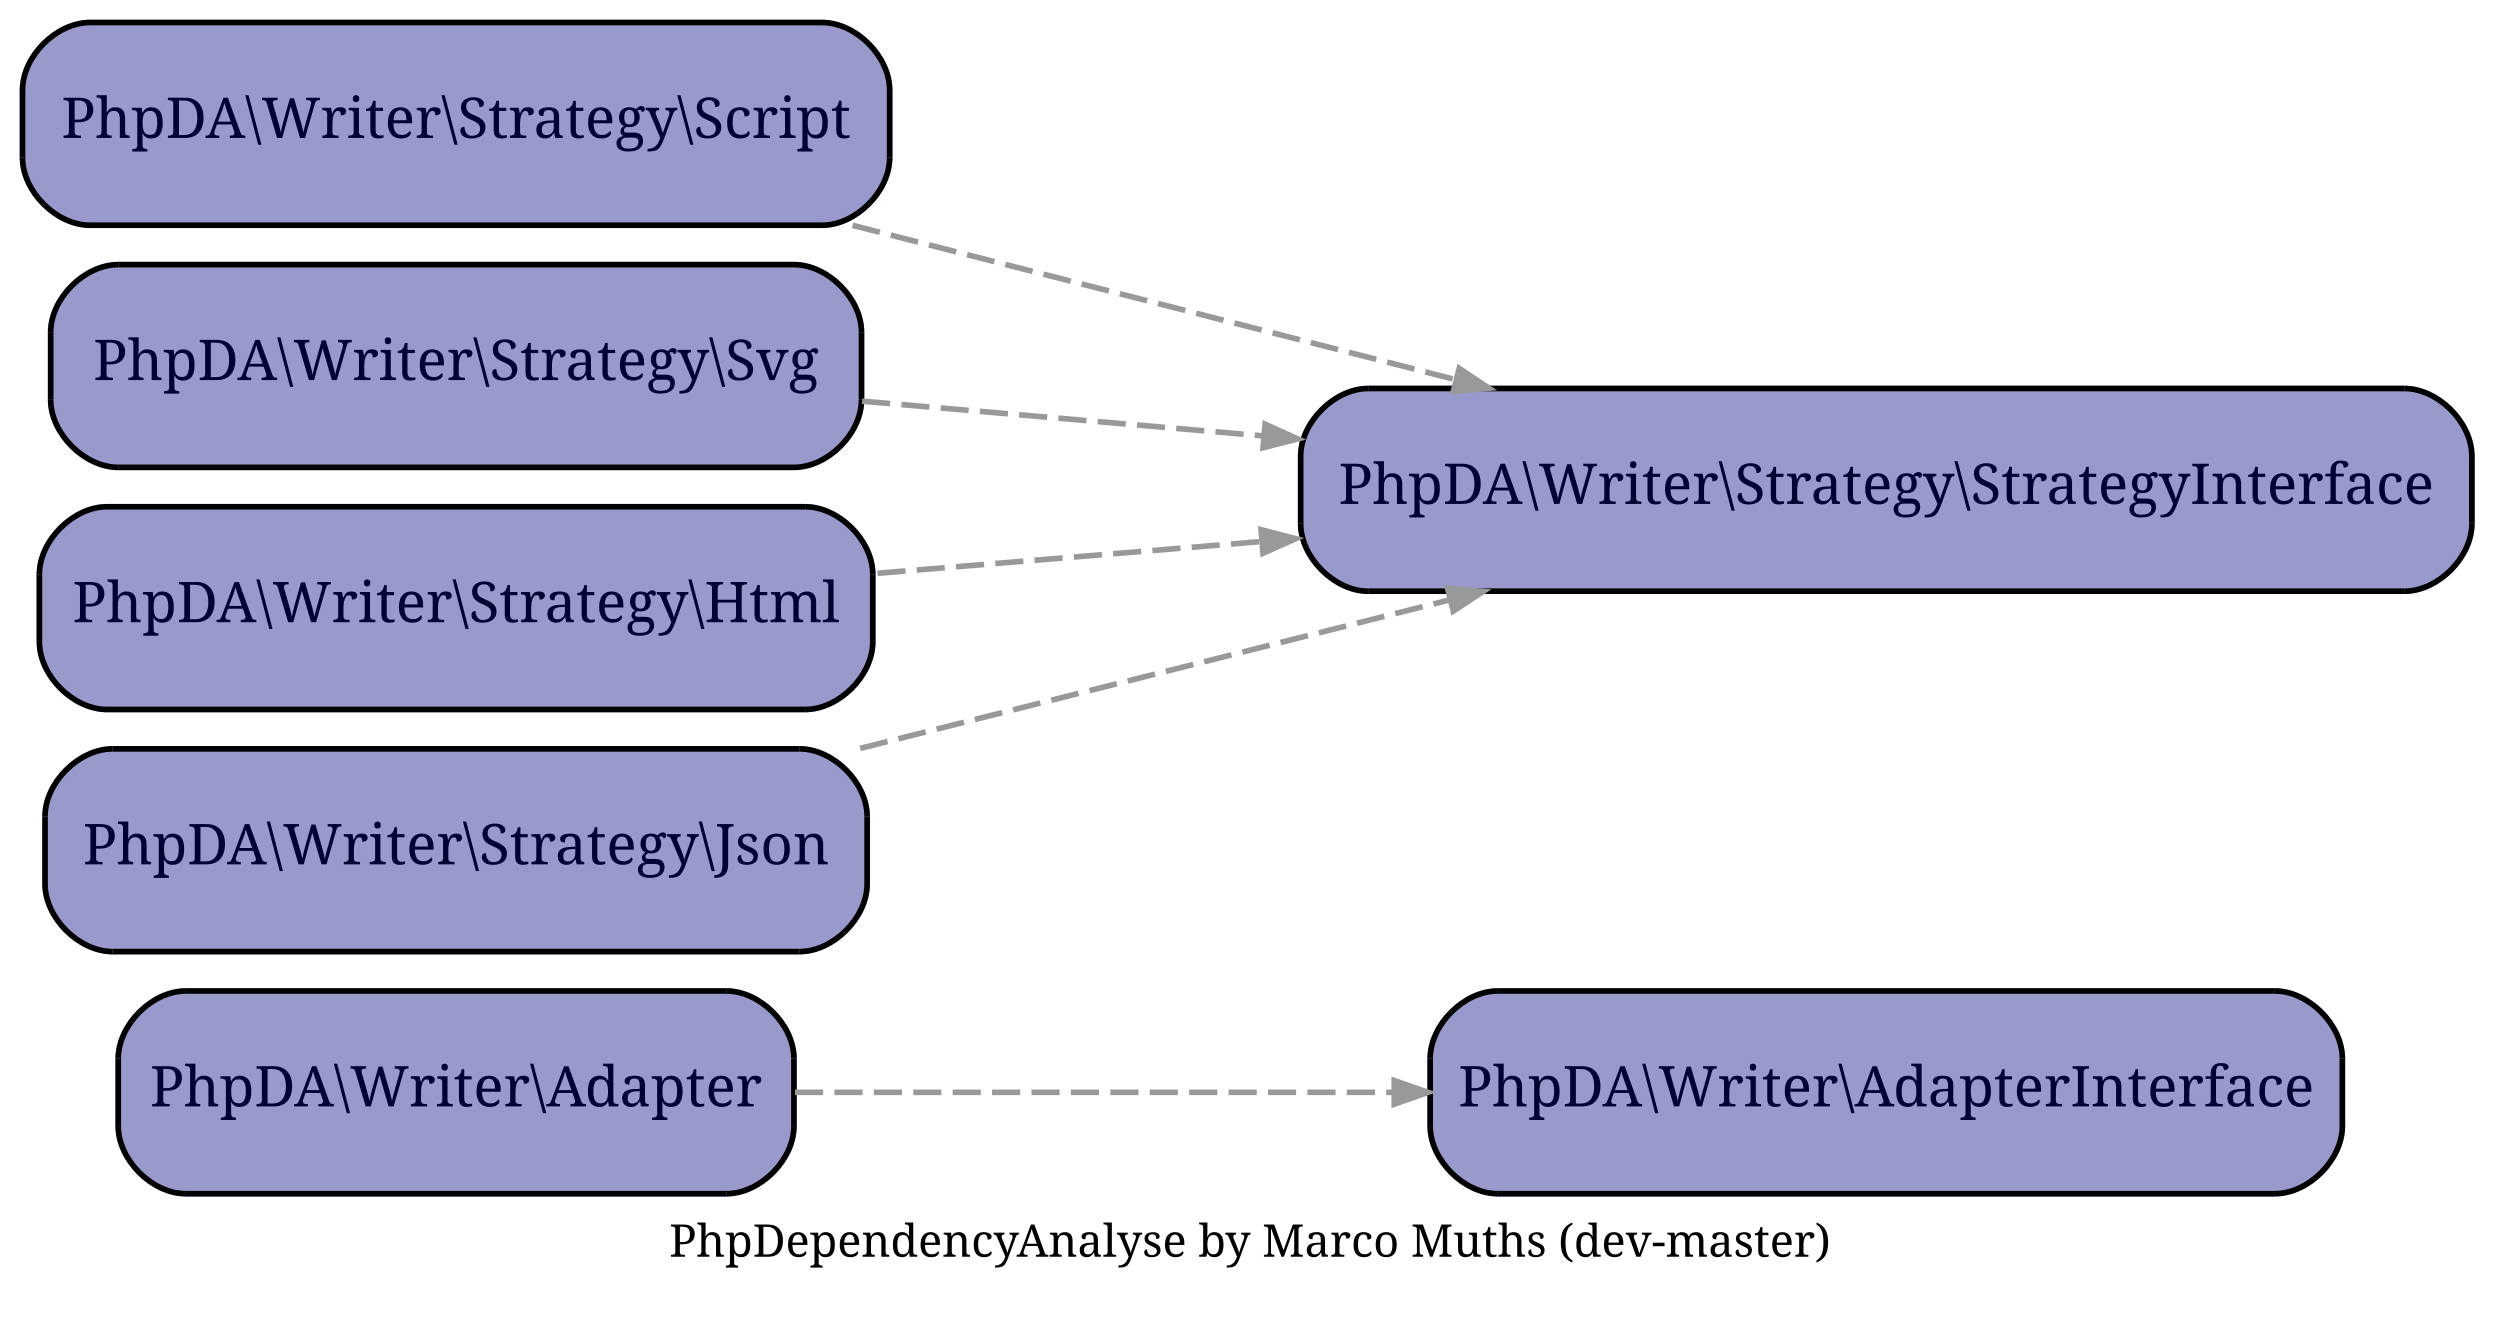
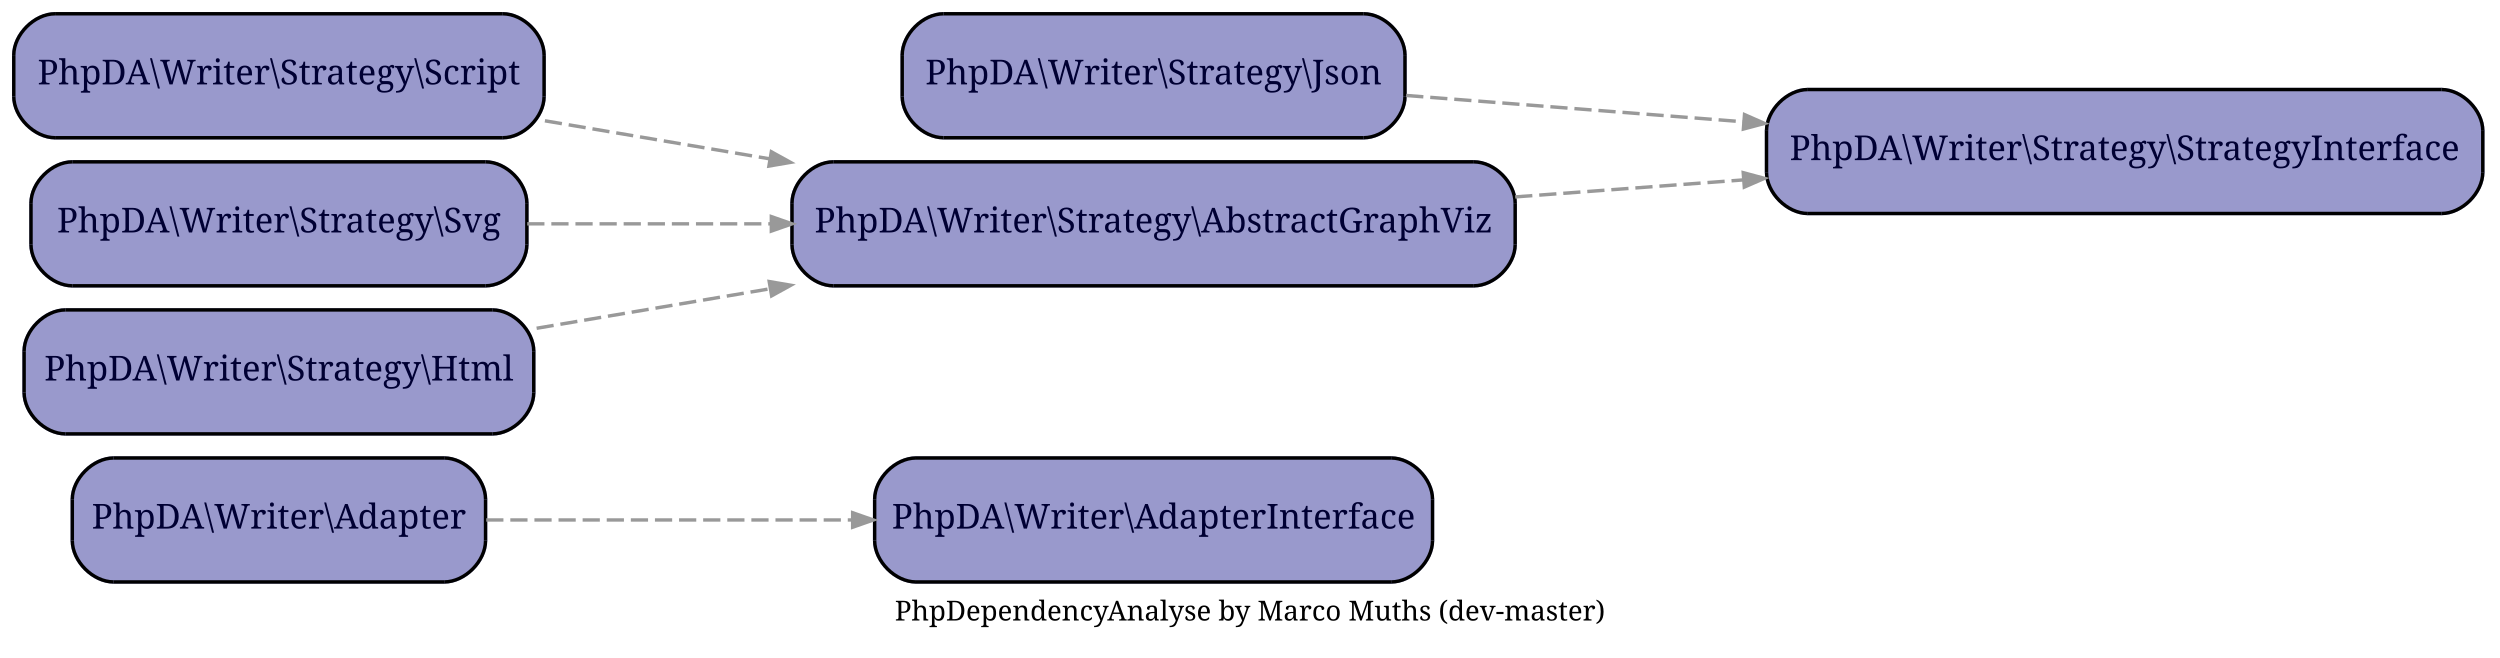
- <svg xmlns="http://www.w3.org/2000/svg" width="444pt" height="234pt" viewBox="0.00 0.00 444.00 234.00">
-   <g id="graph1" class="graph" transform="scale(1 1) rotate(0) translate(4 230)">
-     <polygon fill="white" stroke="white" points="-4,5 -4,-230 441,-230 441,5 -4,5" />
-     <text text-anchor="middle" x="218" y="-6.8" font-family="Times Roman,serif" font-size="8.00">PhpDependencyAnalyse by Marco Muths (dev-master)</text>
+ <svg xmlns="http://www.w3.org/2000/svg" width="726pt" height="191pt" viewBox="0.00 0.00 726.00 191.00">
+   <g id="graph1" class="graph" transform="scale(1 1) rotate(0) translate(4 187)">
+     <polygon fill="white" stroke="white" points="-4,5 -4,-187 723,-187 723,5 -4,5" />
+     <text text-anchor="middle" x="359" y="-6.8" font-family="Times Roman,serif" font-size="8.00">PhpDependencyAnalyse by Marco Muths (dev-master)</text>
    <g id="node1" class="node">
      <polygon fill="#9999cc" stroke="#9999cc" points="400,-54 262,-54 250,-42 250,-30 262,-18 400,-18 412,-30 412,-42 400,-54" />
      <path fill="#9999cc" stroke="#9999cc" d="M262,-54C256,-54 250,-48 250,-42" />
      <path fill="#9999cc" stroke="#9999cc" d="M250,-30C250,-24 256,-18 262,-18" />
      <path fill="#9999cc" stroke="#9999cc" d="M400,-18C406,-18 412,-24 412,-30" />
      <path fill="#9999cc" stroke="#9999cc" d="M412,-42C412,-48 406,-54 400,-54" />
      <polyline fill="none" stroke="black" points="400,-54 262,-54 " />
      <path fill="none" stroke="black" d="M262,-54C256,-54 250,-48 250,-42" />
      <polyline fill="none" stroke="black" points="250,-42 250,-30 " />
      <path fill="none" stroke="black" d="M250,-30C250,-24 256,-18 262,-18" />
      <polyline fill="none" stroke="black" points="262,-18 400,-18 " />
      <path fill="none" stroke="black" d="M400,-18C406,-18 412,-24 412,-30" />
      <polyline fill="none" stroke="black" points="412,-30 412,-42 " />
      <path fill="none" stroke="black" d="M412,-42C412,-48 406,-54 400,-54" />
      <text text-anchor="middle" x="331" y="-33.5" font-family="Times Roman,serif" font-size="10.00" fill="#000033">PhpDA\Writer\AdapterInterface</text>
    </g>
    <g id="node2" class="node">
      <polygon fill="#9999cc" stroke="#9999cc" points="125,-54 29,-54 17,-42 17,-30 29,-18 125,-18 137,-30 137,-42 125,-54" />
      <path fill="#9999cc" stroke="#9999cc" d="M29,-54C23,-54 17,-48 17,-42" />
      <path fill="#9999cc" stroke="#9999cc" d="M17,-30C17,-24 23,-18 29,-18" />
      <path fill="#9999cc" stroke="#9999cc" d="M125,-18C131,-18 137,-24 137,-30" />
      <path fill="#9999cc" stroke="#9999cc" d="M137,-42C137,-48 131,-54 125,-54" />
      <polyline fill="none" stroke="black" points="125,-54 29,-54 " />
      <path fill="none" stroke="black" d="M29,-54C23,-54 17,-48 17,-42" />
      <polyline fill="none" stroke="black" points="17,-42 17,-30 " />
      <path fill="none" stroke="black" d="M17,-30C17,-24 23,-18 29,-18" />
      <polyline fill="none" stroke="black" points="29,-18 125,-18 " />
      <path fill="none" stroke="black" d="M125,-18C131,-18 137,-24 137,-30" />
      <polyline fill="none" stroke="black" points="137,-30 137,-42 " />
      <path fill="none" stroke="black" d="M137,-42C137,-48 131,-54 125,-54" />
      <text text-anchor="middle" x="77" y="-33.5" font-family="Times Roman,serif" font-size="10.00" fill="#000033">PhpDA\Writer\Adapter</text>
    </g>
    <g id="edge2" class="edge">
      <path fill="none" stroke="#999999" stroke-dasharray="5,2" d="M137.194,-36C168.952,-36 208.501,-36 243.575,-36" />
      <polygon fill="#999999" stroke="#999999" points="243.615,-38.1 249.615,-36 243.615,-33.9 243.615,-38.1" />
    </g>
    <g id="node3" class="node">
-       <polygon fill="#9999cc" stroke="#9999cc" points="142,-226 12,-226 5.68434e-14,-214 2.84217e-14,-202 12,-190 142,-190 154,-202 154,-214 142,-226" />
-       <path fill="#9999cc" stroke="#9999cc" d="M12,-226C6,-226 7.10543e-14,-220 5.68434e-14,-214" />
-       <path fill="#9999cc" stroke="#9999cc" d="M2.84217e-14,-202C1.42109e-14,-196 6,-190 12,-190" />
-       <path fill="#9999cc" stroke="#9999cc" d="M142,-190C148,-190 154,-196 154,-202" />
-       <path fill="#9999cc" stroke="#9999cc" d="M154,-214C154,-220 148,-226 142,-226" />
-       <polyline fill="none" stroke="black" points="142,-226 12,-226 " />
-       <path fill="none" stroke="black" d="M12,-226C6,-226 7.10543e-14,-220 5.68434e-14,-214" />
-       <polyline fill="none" stroke="black" points="5.68434e-14,-214 2.84217e-14,-202 " />
-       <path fill="none" stroke="black" d="M2.84217e-14,-202C1.42109e-14,-196 6,-190 12,-190" />
-       <polyline fill="none" stroke="black" points="12,-190 142,-190 " />
-       <path fill="none" stroke="black" d="M142,-190C148,-190 154,-196 154,-202" />
-       <polyline fill="none" stroke="black" points="154,-202 154,-214 " />
-       <path fill="none" stroke="black" d="M154,-214C154,-220 148,-226 142,-226" />
-       <text text-anchor="middle" x="77" y="-205.5" font-family="Times Roman,serif" font-size="10.00" fill="#000033">PhpDA\Writer\Strategy\Script</text>
+       <polygon fill="#9999cc" stroke="#9999cc" points="424,-140 238,-140 226,-128 226,-116 238,-104 424,-104 436,-116 436,-128 424,-140" />
+       <path fill="#9999cc" stroke="#9999cc" d="M238,-140C232,-140 226,-134 226,-128" />
+       <path fill="#9999cc" stroke="#9999cc" d="M226,-116C226,-110 232,-104 238,-104" />
+       <path fill="#9999cc" stroke="#9999cc" d="M424,-104C430,-104 436,-110 436,-116" />
+       <path fill="#9999cc" stroke="#9999cc" d="M436,-128C436,-134 430,-140 424,-140" />
+       <polyline fill="none" stroke="black" points="424,-140 238,-140 " />
+       <path fill="none" stroke="black" d="M238,-140C232,-140 226,-134 226,-128" />
+       <polyline fill="none" stroke="black" points="226,-128 226,-116 " />
+       <path fill="none" stroke="black" d="M226,-116C226,-110 232,-104 238,-104" />
+       <polyline fill="none" stroke="black" points="238,-104 424,-104 " />
+       <path fill="none" stroke="black" d="M424,-104C430,-104 436,-110 436,-116" />
+       <polyline fill="none" stroke="black" points="436,-116 436,-128 " />
+       <path fill="none" stroke="black" d="M436,-128C436,-134 430,-140 424,-140" />
+       <text text-anchor="middle" x="331" y="-119.5" font-family="Times Roman,serif" font-size="10.00" fill="#000033">PhpDA\Writer\Strategy\AbstractGraphViz</text>
    </g>
    <g id="node4" class="node">
-       <polygon fill="#9999cc" stroke="#9999cc" points="423,-161 239,-161 227,-149 227,-137 239,-125 423,-125 435,-137 435,-149 423,-161" />
-       <path fill="#9999cc" stroke="#9999cc" d="M239,-161C233,-161 227,-155 227,-149" />
-       <path fill="#9999cc" stroke="#9999cc" d="M227,-137C227,-131 233,-125 239,-125" />
-       <path fill="#9999cc" stroke="#9999cc" d="M423,-125C429,-125 435,-131 435,-137" />
-       <path fill="#9999cc" stroke="#9999cc" d="M435,-149C435,-155 429,-161 423,-161" />
-       <polyline fill="none" stroke="black" points="423,-161 239,-161 " />
-       <path fill="none" stroke="black" d="M239,-161C233,-161 227,-155 227,-149" />
-       <polyline fill="none" stroke="black" points="227,-149 227,-137 " />
-       <path fill="none" stroke="black" d="M227,-137C227,-131 233,-125 239,-125" />
-       <polyline fill="none" stroke="black" points="239,-125 423,-125 " />
-       <path fill="none" stroke="black" d="M423,-125C429,-125 435,-131 435,-137" />
-       <polyline fill="none" stroke="black" points="435,-137 435,-149 " />
-       <path fill="none" stroke="black" d="M435,-149C435,-155 429,-161 423,-161" />
-       <text text-anchor="middle" x="331" y="-140.5" font-family="Times Roman,serif" font-size="10.00" fill="#000033">PhpDA\Writer\Strategy\StrategyInterface</text>
+       <polygon fill="#9999cc" stroke="#9999cc" points="705,-161 521,-161 509,-149 509,-137 521,-125 705,-125 717,-137 717,-149 705,-161" />
+       <path fill="#9999cc" stroke="#9999cc" d="M521,-161C515,-161 509,-155 509,-149" />
+       <path fill="#9999cc" stroke="#9999cc" d="M509,-137C509,-131 515,-125 521,-125" />
+       <path fill="#9999cc" stroke="#9999cc" d="M705,-125C711,-125 717,-131 717,-137" />
+       <path fill="#9999cc" stroke="#9999cc" d="M717,-149C717,-155 711,-161 705,-161" />
+       <polyline fill="none" stroke="black" points="705,-161 521,-161 " />
+       <path fill="none" stroke="black" d="M521,-161C515,-161 509,-155 509,-149" />
+       <polyline fill="none" stroke="black" points="509,-149 509,-137 " />
+       <path fill="none" stroke="black" d="M509,-137C509,-131 515,-125 521,-125" />
+       <polyline fill="none" stroke="black" points="521,-125 705,-125 " />
+       <path fill="none" stroke="black" d="M705,-125C711,-125 717,-131 717,-137" />
+       <polyline fill="none" stroke="black" points="717,-137 717,-149 " />
+       <path fill="none" stroke="black" d="M717,-149C717,-155 711,-161 705,-161" />
+       <text text-anchor="middle" x="613" y="-140.5" font-family="Times Roman,serif" font-size="10.00" fill="#000033">PhpDA\Writer\Strategy\StrategyInterface</text>
    </g>
    <g id="edge4" class="edge">
-       <path fill="none" stroke="#999999" stroke-dasharray="5,2" d="M147.416,-189.98C180.725,-181.456 220.561,-171.262 254.6,-162.551" />
-       <polygon fill="#999999" stroke="#999999" points="255.155,-164.577 260.447,-161.055 254.114,-160.508 255.155,-164.577" />
+       <path fill="none" stroke="#999999" stroke-dasharray="5,2" d="M436.006,-129.82C457.62,-131.429 480.443,-133.129 502.253,-134.753" />
+       <polygon fill="#999999" stroke="#999999" points="502.236,-136.857 508.376,-135.209 502.548,-132.669 502.236,-136.857" />
    </g>
    <g id="node5" class="node">
-       <polygon fill="#9999cc" stroke="#9999cc" points="137,-183 17,-183 5,-171 5,-159 17,-147 137,-147 149,-159 149,-171 137,-183" />
-       <path fill="#9999cc" stroke="#9999cc" d="M17,-183C11,-183 5,-177 5,-171" />
-       <path fill="#9999cc" stroke="#9999cc" d="M5,-159C5,-153 11,-147 17,-147" />
-       <path fill="#9999cc" stroke="#9999cc" d="M137,-147C143,-147 149,-153 149,-159" />
-       <path fill="#9999cc" stroke="#9999cc" d="M149,-171C149,-177 143,-183 137,-183" />
-       <polyline fill="none" stroke="black" points="137,-183 17,-183 " />
-       <path fill="none" stroke="black" d="M17,-183C11,-183 5,-177 5,-171" />
-       <polyline fill="none" stroke="black" points="5,-171 5,-159 " />
-       <path fill="none" stroke="black" d="M5,-159C5,-153 11,-147 17,-147" />
-       <polyline fill="none" stroke="black" points="17,-147 137,-147 " />
-       <path fill="none" stroke="black" d="M137,-147C143,-147 149,-153 149,-159" />
-       <polyline fill="none" stroke="black" points="149,-159 149,-171 " />
-       <path fill="none" stroke="black" d="M149,-171C149,-177 143,-183 137,-183" />
-       <text text-anchor="middle" x="77" y="-162.5" font-family="Times Roman,serif" font-size="10.00" fill="#000033">PhpDA\Writer\Strategy\Svg</text>
+       <polygon fill="#9999cc" stroke="#9999cc" points="142,-183 12,-183 5.68434e-14,-171 2.84217e-14,-159 12,-147 142,-147 154,-159 154,-171 142,-183" />
+       <path fill="#9999cc" stroke="#9999cc" d="M12,-183C6,-183 7.10543e-14,-177 5.68434e-14,-171" />
+       <path fill="#9999cc" stroke="#9999cc" d="M2.84217e-14,-159C1.42109e-14,-153 6,-147 12,-147" />
+       <path fill="#9999cc" stroke="#9999cc" d="M142,-147C148,-147 154,-153 154,-159" />
+       <path fill="#9999cc" stroke="#9999cc" d="M154,-171C154,-177 148,-183 142,-183" />
+       <polyline fill="none" stroke="black" points="142,-183 12,-183 " />
+       <path fill="none" stroke="black" d="M12,-183C6,-183 7.10543e-14,-177 5.68434e-14,-171" />
+       <polyline fill="none" stroke="black" points="5.68434e-14,-171 2.84217e-14,-159 " />
+       <path fill="none" stroke="black" d="M2.84217e-14,-159C1.42109e-14,-153 6,-147 12,-147" />
+       <polyline fill="none" stroke="black" points="12,-147 142,-147 " />
+       <path fill="none" stroke="black" d="M142,-147C148,-147 154,-153 154,-159" />
+       <polyline fill="none" stroke="black" points="154,-159 154,-171 " />
+       <path fill="none" stroke="black" d="M154,-171C154,-177 148,-183 142,-183" />
+       <text text-anchor="middle" x="77" y="-162.5" font-family="Times Roman,serif" font-size="10.00" fill="#000033">PhpDA\Writer\Strategy\Script</text>
    </g>
    <g id="edge6" class="edge">
-       <path fill="none" stroke="#999999" stroke-dasharray="5,2" d="M149.107,-158.755C171.281,-156.834 196.22,-154.674 220.357,-152.583" />
-       <polygon fill="#999999" stroke="#999999" points="220.678,-154.663 226.474,-152.053 220.315,-150.479 220.678,-154.663" />
+       <path fill="none" stroke="#999999" stroke-dasharray="5,2" d="M154.243,-151.923C174.788,-148.445 197.397,-144.618 219.382,-140.896" />
+       <polygon fill="#999999" stroke="#999999" points="219.999,-142.922 225.564,-139.849 219.297,-138.78 219.999,-142.922" />
    </g>
    <g id="node6" class="node">
-       <polygon fill="#9999cc" stroke="#9999cc" points="139,-140 15,-140 3,-128 3,-116 15,-104 139,-104 151,-116 151,-128 139,-140" />
-       <path fill="#9999cc" stroke="#9999cc" d="M15,-140C9,-140 3,-134 3,-128" />
-       <path fill="#9999cc" stroke="#9999cc" d="M3,-116C3,-110 9,-104 15,-104" />
-       <path fill="#9999cc" stroke="#9999cc" d="M139,-104C145,-104 151,-110 151,-116" />
-       <path fill="#9999cc" stroke="#9999cc" d="M151,-128C151,-134 145,-140 139,-140" />
-       <polyline fill="none" stroke="black" points="139,-140 15,-140 " />
-       <path fill="none" stroke="black" d="M15,-140C9,-140 3,-134 3,-128" />
-       <polyline fill="none" stroke="black" points="3,-128 3,-116 " />
-       <path fill="none" stroke="black" d="M3,-116C3,-110 9,-104 15,-104" />
-       <polyline fill="none" stroke="black" points="15,-104 139,-104 " />
-       <path fill="none" stroke="black" d="M139,-104C145,-104 151,-110 151,-116" />
-       <polyline fill="none" stroke="black" points="151,-116 151,-128 " />
-       <path fill="none" stroke="black" d="M151,-128C151,-134 145,-140 139,-140" />
-       <text text-anchor="middle" x="77" y="-119.5" font-family="Times Roman,serif" font-size="10.00" fill="#000033">PhpDA\Writer\Strategy\Html</text>
+       <polygon fill="#9999cc" stroke="#9999cc" points="137,-140 17,-140 5,-128 5,-116 17,-104 137,-104 149,-116 149,-128 137,-140" />
+       <path fill="#9999cc" stroke="#9999cc" d="M17,-140C11,-140 5,-134 5,-128" />
+       <path fill="#9999cc" stroke="#9999cc" d="M5,-116C5,-110 11,-104 17,-104" />
+       <path fill="#9999cc" stroke="#9999cc" d="M137,-104C143,-104 149,-110 149,-116" />
+       <path fill="#9999cc" stroke="#9999cc" d="M149,-128C149,-134 143,-140 137,-140" />
+       <polyline fill="none" stroke="black" points="137,-140 17,-140 " />
+       <path fill="none" stroke="black" d="M17,-140C11,-140 5,-134 5,-128" />
+       <polyline fill="none" stroke="black" points="5,-128 5,-116 " />
+       <path fill="none" stroke="black" d="M5,-116C5,-110 11,-104 17,-104" />
+       <polyline fill="none" stroke="black" points="17,-104 137,-104 " />
+       <path fill="none" stroke="black" d="M137,-104C143,-104 149,-110 149,-116" />
+       <polyline fill="none" stroke="black" points="149,-116 149,-128 " />
+       <path fill="none" stroke="black" d="M149,-128C149,-134 143,-140 137,-140" />
+       <text text-anchor="middle" x="77" y="-119.5" font-family="Times Roman,serif" font-size="10.00" fill="#000033">PhpDA\Writer\Strategy\Svg</text>
    </g>
    <g id="edge8" class="edge">
-       <path fill="none" stroke="#999999" stroke-dasharray="5,2" d="M151.835,-128.187C173.193,-129.953 196.935,-131.916 219.964,-133.82" />
-       <polygon fill="#999999" stroke="#999999" points="219.966,-135.927 226.119,-134.329 220.312,-131.741 219.966,-135.927" />
+       <path fill="none" stroke="#999999" stroke-dasharray="5,2" d="M149.107,-122C171.146,-122 195.916,-122 219.915,-122" />
+       <polygon fill="#999999" stroke="#999999" points="219.998,-124.1 225.998,-122 219.998,-119.9 219.998,-124.1" />
    </g>
    <g id="node7" class="node">
-       <polygon fill="#9999cc" stroke="#9999cc" points="138,-97 16,-97 4,-85 4,-73 16,-61 138,-61 150,-73 150,-85 138,-97" />
-       <path fill="#9999cc" stroke="#9999cc" d="M16,-97C10,-97 4,-91 4,-85" />
-       <path fill="#9999cc" stroke="#9999cc" d="M4,-73C4,-67 10,-61 16,-61" />
-       <path fill="#9999cc" stroke="#9999cc" d="M138,-61C144,-61 150,-67 150,-73" />
-       <path fill="#9999cc" stroke="#9999cc" d="M150,-85C150,-91 144,-97 138,-97" />
-       <polyline fill="none" stroke="black" points="138,-97 16,-97 " />
-       <path fill="none" stroke="black" d="M16,-97C10,-97 4,-91 4,-85" />
-       <polyline fill="none" stroke="black" points="4,-85 4,-73 " />
-       <path fill="none" stroke="black" d="M4,-73C4,-67 10,-61 16,-61" />
-       <polyline fill="none" stroke="black" points="16,-61 138,-61 " />
-       <path fill="none" stroke="black" d="M138,-61C144,-61 150,-67 150,-73" />
-       <polyline fill="none" stroke="black" points="150,-73 150,-85 " />
-       <path fill="none" stroke="black" d="M150,-85C150,-91 144,-97 138,-97" />
-       <text text-anchor="middle" x="77" y="-76.5" font-family="Times Roman,serif" font-size="10.00" fill="#000033">PhpDA\Writer\Strategy\Json</text>
+       <polygon fill="#9999cc" stroke="#9999cc" points="139,-97 15,-97 3,-85 3,-73 15,-61 139,-61 151,-73 151,-85 139,-97" />
+       <path fill="#9999cc" stroke="#9999cc" d="M15,-97C9,-97 3,-91 3,-85" />
+       <path fill="#9999cc" stroke="#9999cc" d="M3,-73C3,-67 9,-61 15,-61" />
+       <path fill="#9999cc" stroke="#9999cc" d="M139,-61C145,-61 151,-67 151,-73" />
+       <path fill="#9999cc" stroke="#9999cc" d="M151,-85C151,-91 145,-97 139,-97" />
+       <polyline fill="none" stroke="black" points="139,-97 15,-97 " />
+       <path fill="none" stroke="black" d="M15,-97C9,-97 3,-91 3,-85" />
+       <polyline fill="none" stroke="black" points="3,-85 3,-73 " />
+       <path fill="none" stroke="black" d="M3,-73C3,-67 9,-61 15,-61" />
+       <polyline fill="none" stroke="black" points="15,-61 139,-61 " />
+       <path fill="none" stroke="black" d="M139,-61C145,-61 151,-67 151,-73" />
+       <polyline fill="none" stroke="black" points="151,-73 151,-85 " />
+       <path fill="none" stroke="black" d="M151,-85C151,-91 145,-97 139,-97" />
+       <text text-anchor="middle" x="77" y="-76.5" font-family="Times Roman,serif" font-size="10.00" fill="#000033">PhpDA\Writer\Strategy\Html</text>
    </g>
    <g id="edge10" class="edge">
-       <path fill="none" stroke="#999999" stroke-dasharray="5,2" d="M148.768,-97.083C181.36,-105.296 219.981,-115.027 253.26,-123.412" />
-       <polygon fill="#999999" stroke="#999999" points="253.078,-125.532 259.41,-124.961 254.105,-121.459 253.078,-125.532" />
+       <path fill="none" stroke="#999999" stroke-dasharray="5,2" d="M151.835,-91.669C173.059,-95.262 196.636,-99.253 219.53,-103.129" />
+       <polygon fill="#999999" stroke="#999999" points="219.382,-105.234 225.648,-104.165 220.083,-101.093 219.382,-105.234" />
+     </g>
+     <g id="node8" class="node">
+       <polygon fill="#9999cc" stroke="#9999cc" points="392,-183 270,-183 258,-171 258,-159 270,-147 392,-147 404,-159 404,-171 392,-183" />
+       <path fill="#9999cc" stroke="#9999cc" d="M270,-183C264,-183 258,-177 258,-171" />
+       <path fill="#9999cc" stroke="#9999cc" d="M258,-159C258,-153 264,-147 270,-147" />
+       <path fill="#9999cc" stroke="#9999cc" d="M392,-147C398,-147 404,-153 404,-159" />
+       <path fill="#9999cc" stroke="#9999cc" d="M404,-171C404,-177 398,-183 392,-183" />
+       <polyline fill="none" stroke="black" points="392,-183 270,-183 " />
+       <path fill="none" stroke="black" d="M270,-183C264,-183 258,-177 258,-171" />
+       <polyline fill="none" stroke="black" points="258,-171 258,-159 " />
+       <path fill="none" stroke="black" d="M258,-159C258,-153 264,-147 270,-147" />
+       <polyline fill="none" stroke="black" points="270,-147 392,-147 " />
+       <path fill="none" stroke="black" d="M392,-147C398,-147 404,-153 404,-159" />
+       <polyline fill="none" stroke="black" points="404,-159 404,-171 " />
+       <path fill="none" stroke="black" d="M404,-171C404,-177 398,-183 392,-183" />
+       <text text-anchor="middle" x="331" y="-162.5" font-family="Times Roman,serif" font-size="10.00" fill="#000033">PhpDA\Writer\Strategy\Json</text>
+     </g>
+     <g id="edge12" class="edge">
+       <path fill="none" stroke="#999999" stroke-dasharray="5,2" d="M404.356,-159.277C434.237,-156.946 469.431,-154.2 502.315,-151.635" />
+       <polygon fill="#999999" stroke="#999999" points="502.608,-153.719 508.426,-151.158 502.281,-149.531 502.608,-153.719" />
    </g>
  </g>
</svg>
